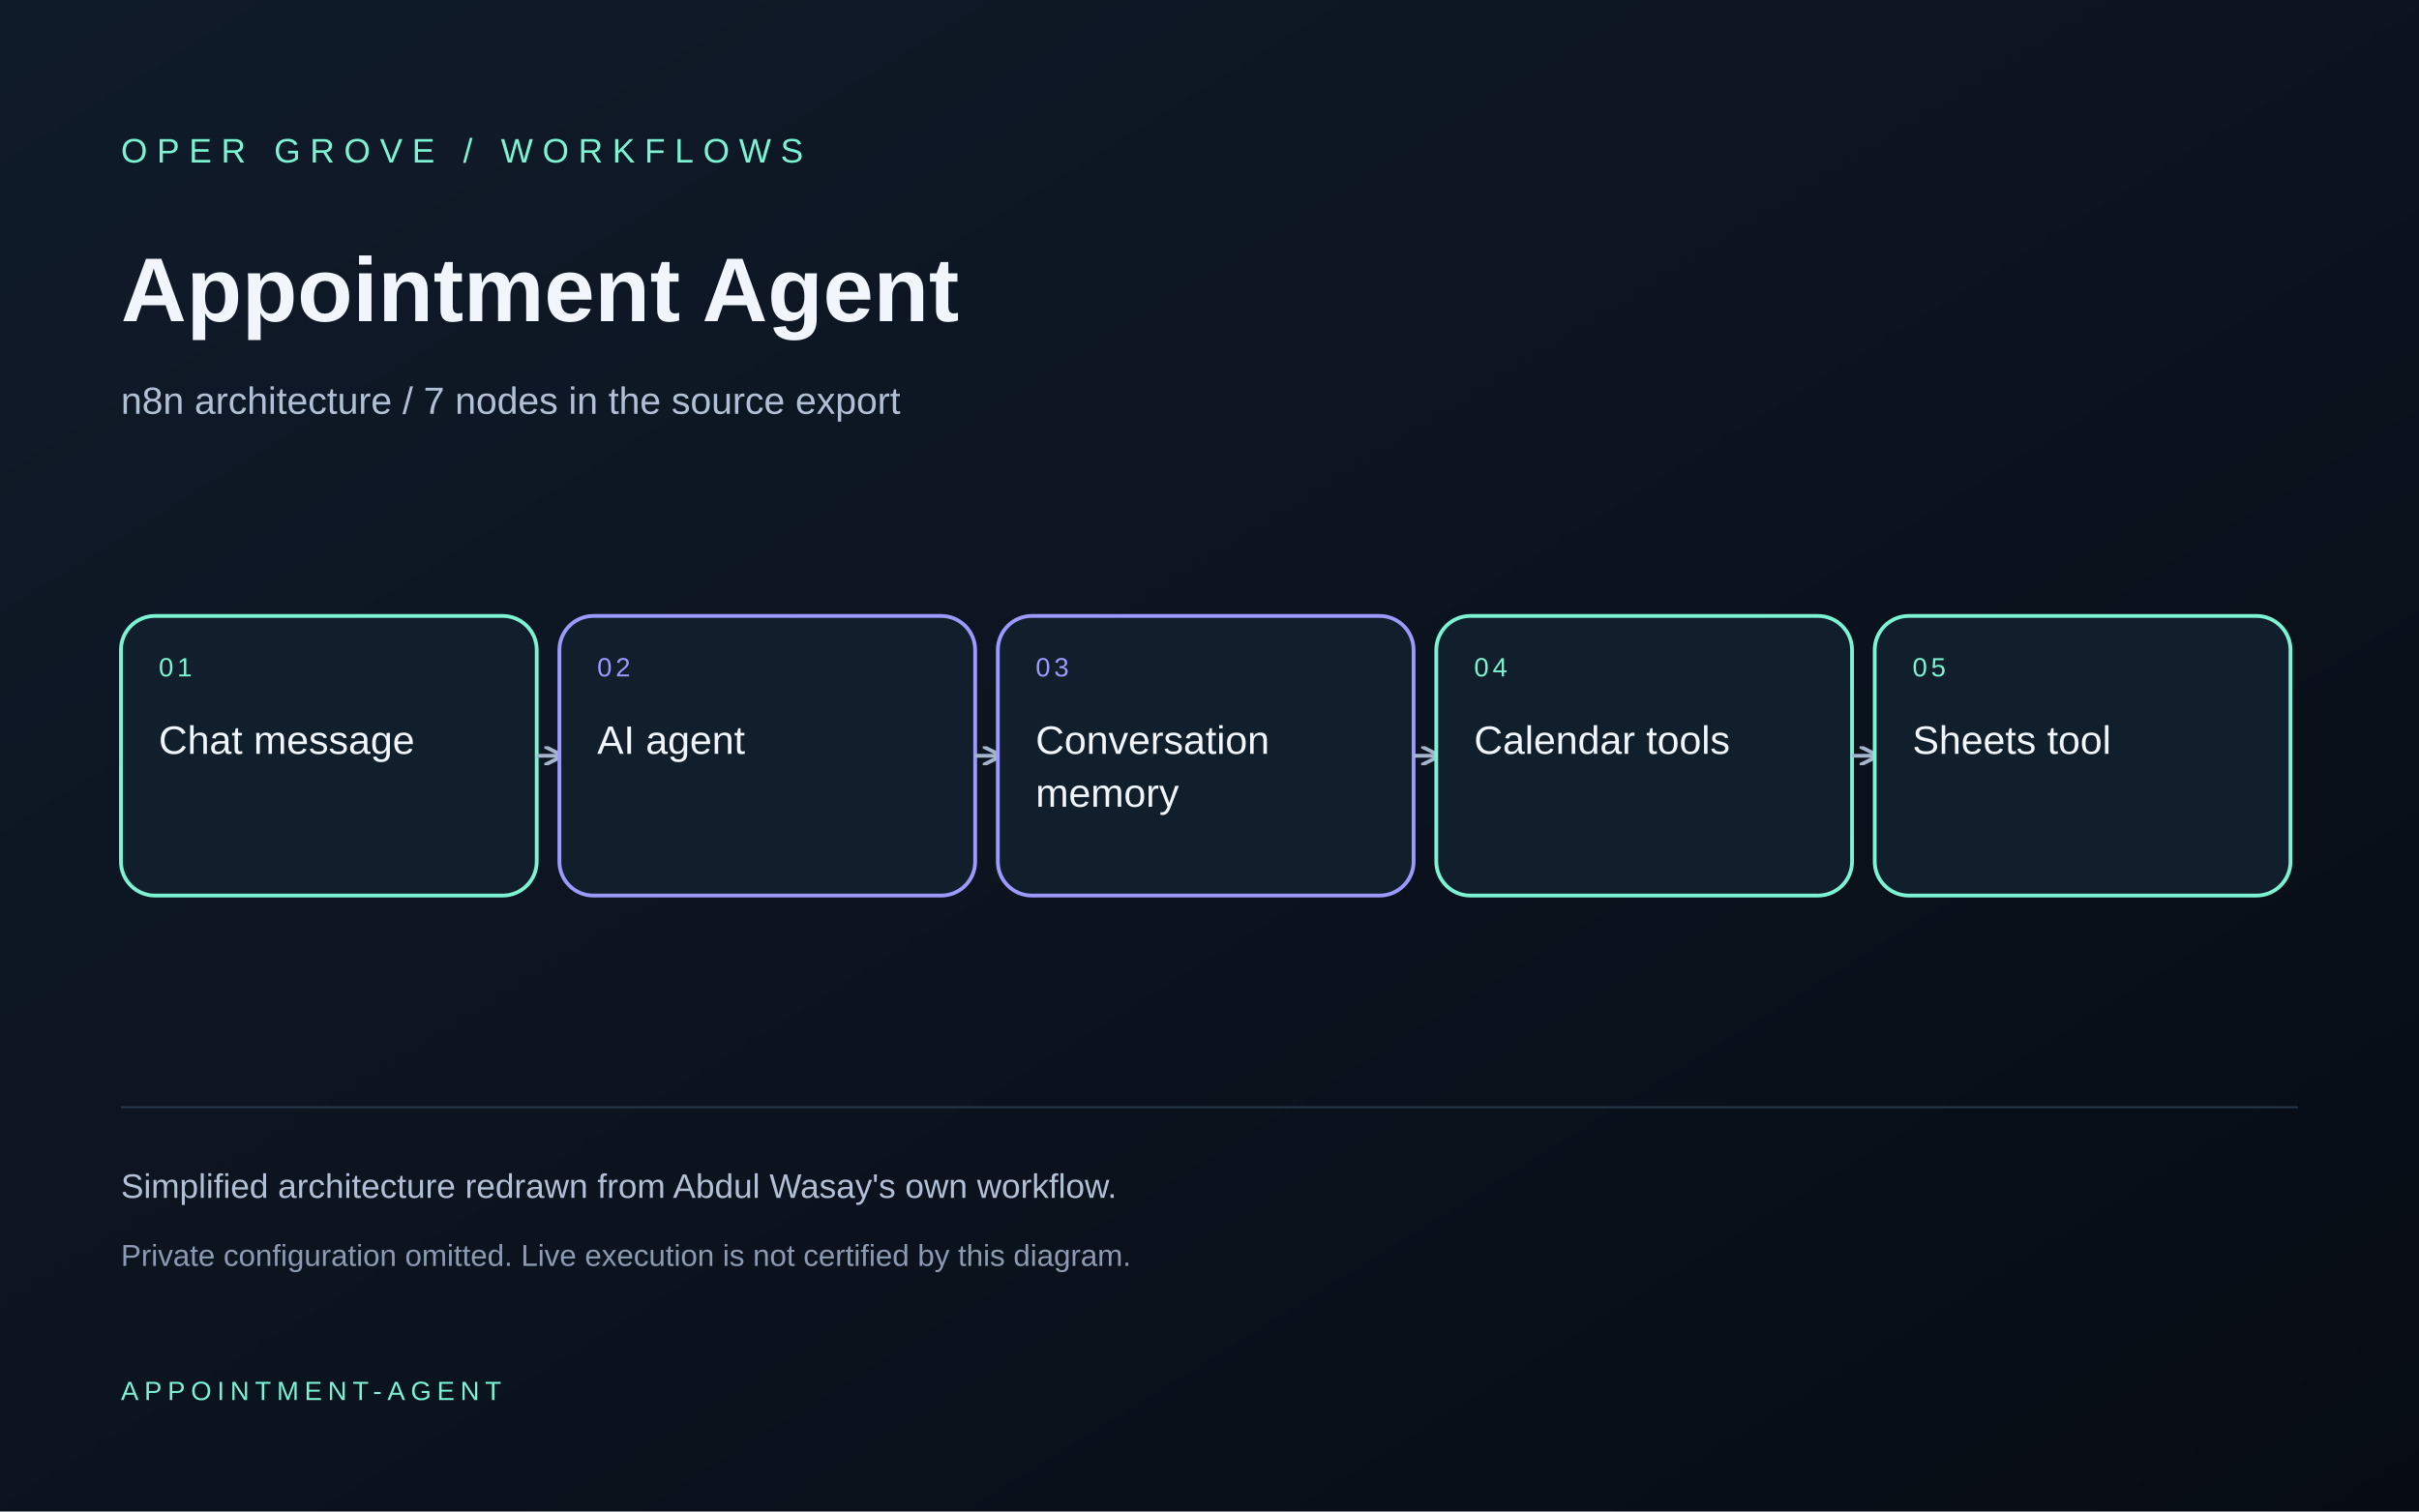
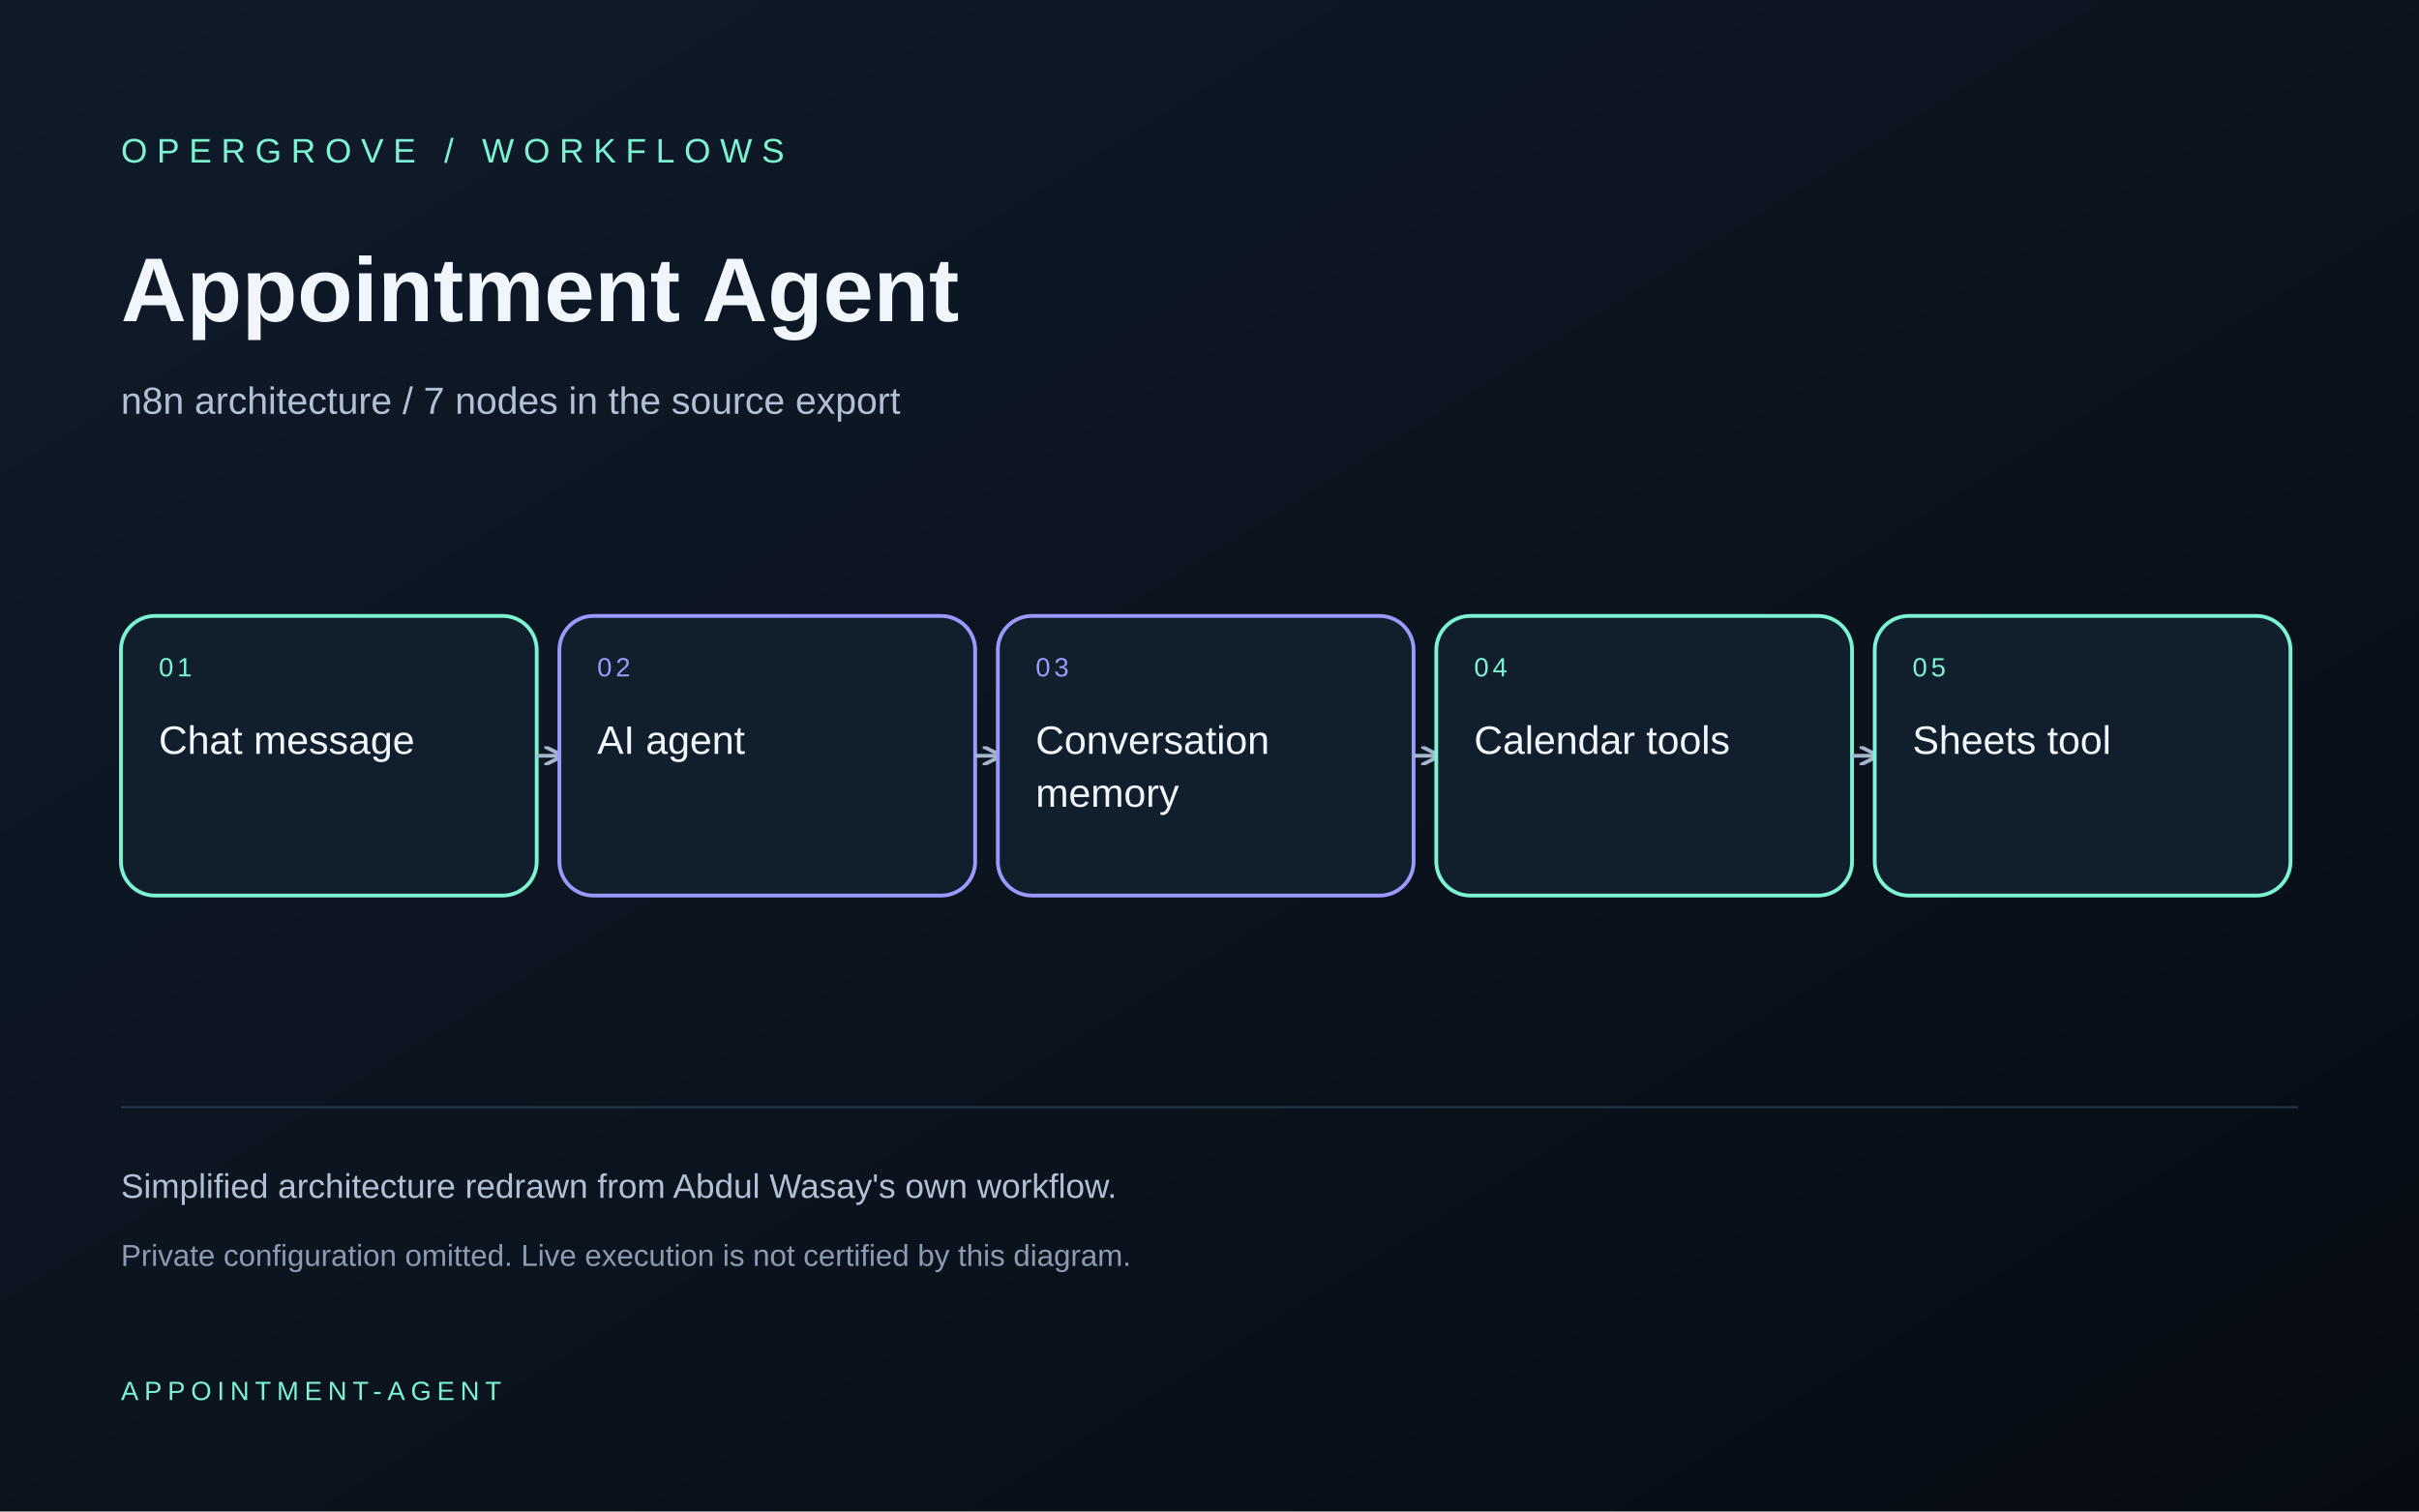
<svg xmlns="http://www.w3.org/2000/svg" width="1280" height="800" viewBox="0 0 1280 800">
  <defs>
    <linearGradient id="bg" x2="1" y2="1">
      <stop stop-color="#101b2a" />
      <stop offset="1" stop-color="#070c14" />
    </linearGradient>
    <marker id="arrow" viewBox="0 0 10 10" refX="8" refY="5" markerWidth="5" markerHeight="5" orient="auto">
      <path d="M0 0L10 5L0 10" fill="none" stroke="#a5b6cc" stroke-width="2" />
    </marker>
  </defs>
  <rect width="1280" height="800" fill="url(#bg)" />
  <g font-family="Arial, sans-serif">
-     <text x="64" y="86" fill="#7cf4d3" font-size="18" letter-spacing="5">OPER GROVE / WORKFLOWS</text>
+     <text x="64" y="86" fill="#7cf4d3" font-size="18" letter-spacing="5">OPERGROVE / WORKFLOWS</text>
    <text x="64" y="170" fill="#f1f6fc" font-size="48" font-weight="700">Appointment Agent</text>
    <text x="64" y="219" fill="#b2c0d6" font-size="20">n8n architecture / 7 nodes in the source export</text>
    <rect x="64" y="326" width="220" height="148" rx="18" fill="#111f2c" stroke="#7cf4d3" stroke-width="2" />
    <text x="84" y="358" fill="#7cf4d3" font-size="14" letter-spacing="2">01</text>
    <text x="84" y="399" fill="#f1f6fc" font-size="21">Chat message</text>
    <path d="M284 400h12" stroke="#a5b6cc" stroke-width="2" marker-end="url(#arrow)" />
    <rect x="296" y="326" width="220" height="148" rx="18" fill="#111f2c" stroke="#9d9aff" stroke-width="2" />
    <text x="316" y="358" fill="#9d9aff" font-size="14" letter-spacing="2">02</text>
    <text x="316" y="399" fill="#f1f6fc" font-size="21">AI agent</text>
    <path d="M516 400h12" stroke="#a5b6cc" stroke-width="2" marker-end="url(#arrow)" />
    <rect x="528" y="326" width="220" height="148" rx="18" fill="#111f2c" stroke="#9d9aff" stroke-width="2" />
    <text x="548" y="358" fill="#9d9aff" font-size="14" letter-spacing="2">03</text>
    <text x="548" y="399" fill="#f1f6fc" font-size="21">Conversation</text>
    <text x="548" y="427" fill="#f1f6fc" font-size="21">memory</text>
    <path d="M748 400h12" stroke="#a5b6cc" stroke-width="2" marker-end="url(#arrow)" />
    <rect x="760" y="326" width="220" height="148" rx="18" fill="#111f2c" stroke="#7cf4d3" stroke-width="2" />
    <text x="780" y="358" fill="#7cf4d3" font-size="14" letter-spacing="2">04</text>
    <text x="780" y="399" fill="#f1f6fc" font-size="21">Calendar tools</text>
    <path d="M980 400h12" stroke="#a5b6cc" stroke-width="2" marker-end="url(#arrow)" />
    <rect x="992" y="326" width="220" height="148" rx="18" fill="#111f2c" stroke="#7cf4d3" stroke-width="2" />
    <text x="1012" y="358" fill="#7cf4d3" font-size="14" letter-spacing="2">05</text>
    <text x="1012" y="399" fill="#f1f6fc" font-size="21">Sheets tool</text>
    <path d="M64 586h1152" stroke="#29394c" />
    <text x="64" y="634" fill="#b2c0d6" font-size="18">Simplified architecture redrawn from Abdul Wasay's own workflow.</text>
    <text x="64" y="670" fill="#8c9bb2" font-size="16">Private configuration omitted. Live execution is not certified by this diagram.</text>
    <text x="64" y="741" fill="#7cf4d3" font-size="14" letter-spacing="3">APPOINTMENT-AGENT</text>
  </g>
</svg>
